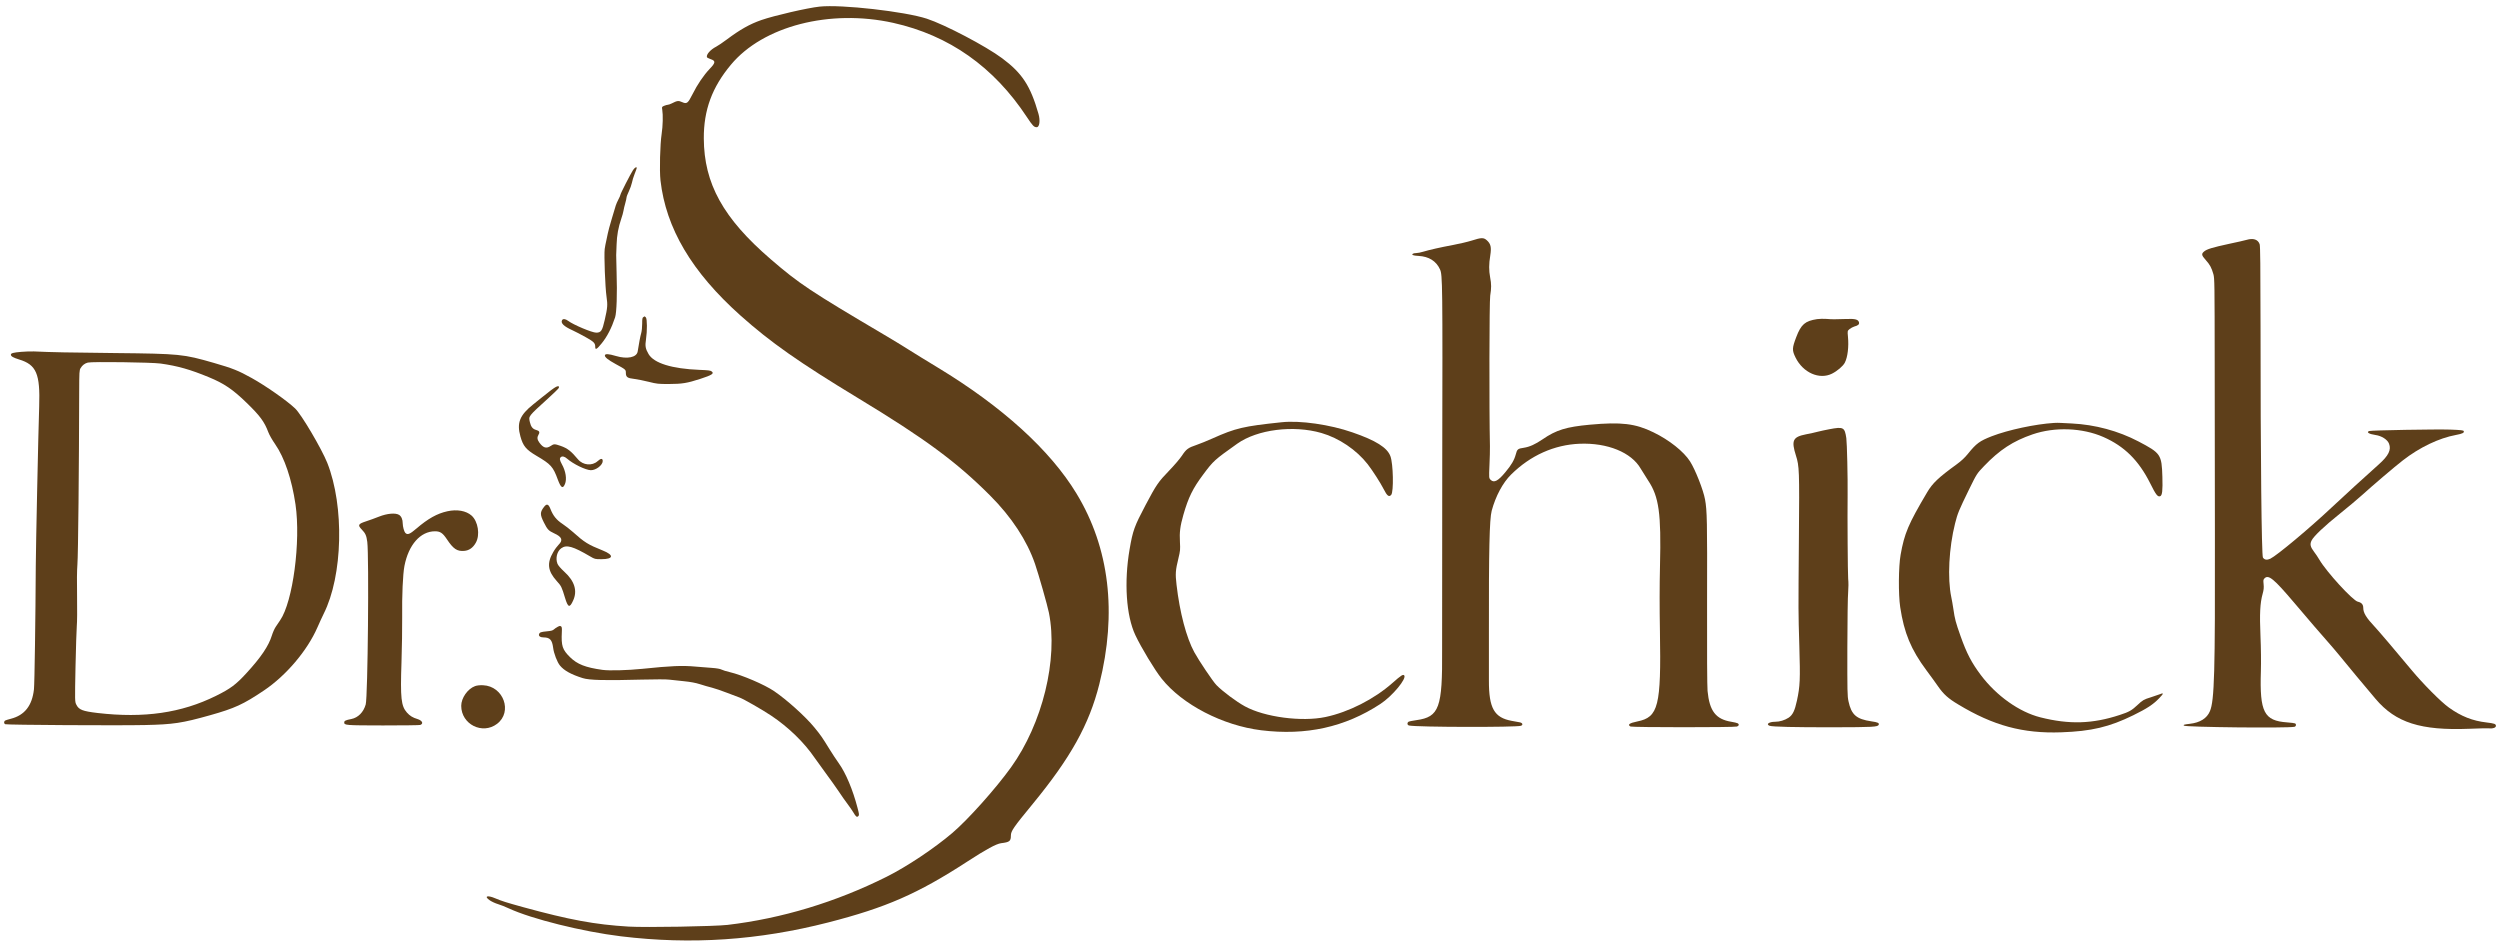
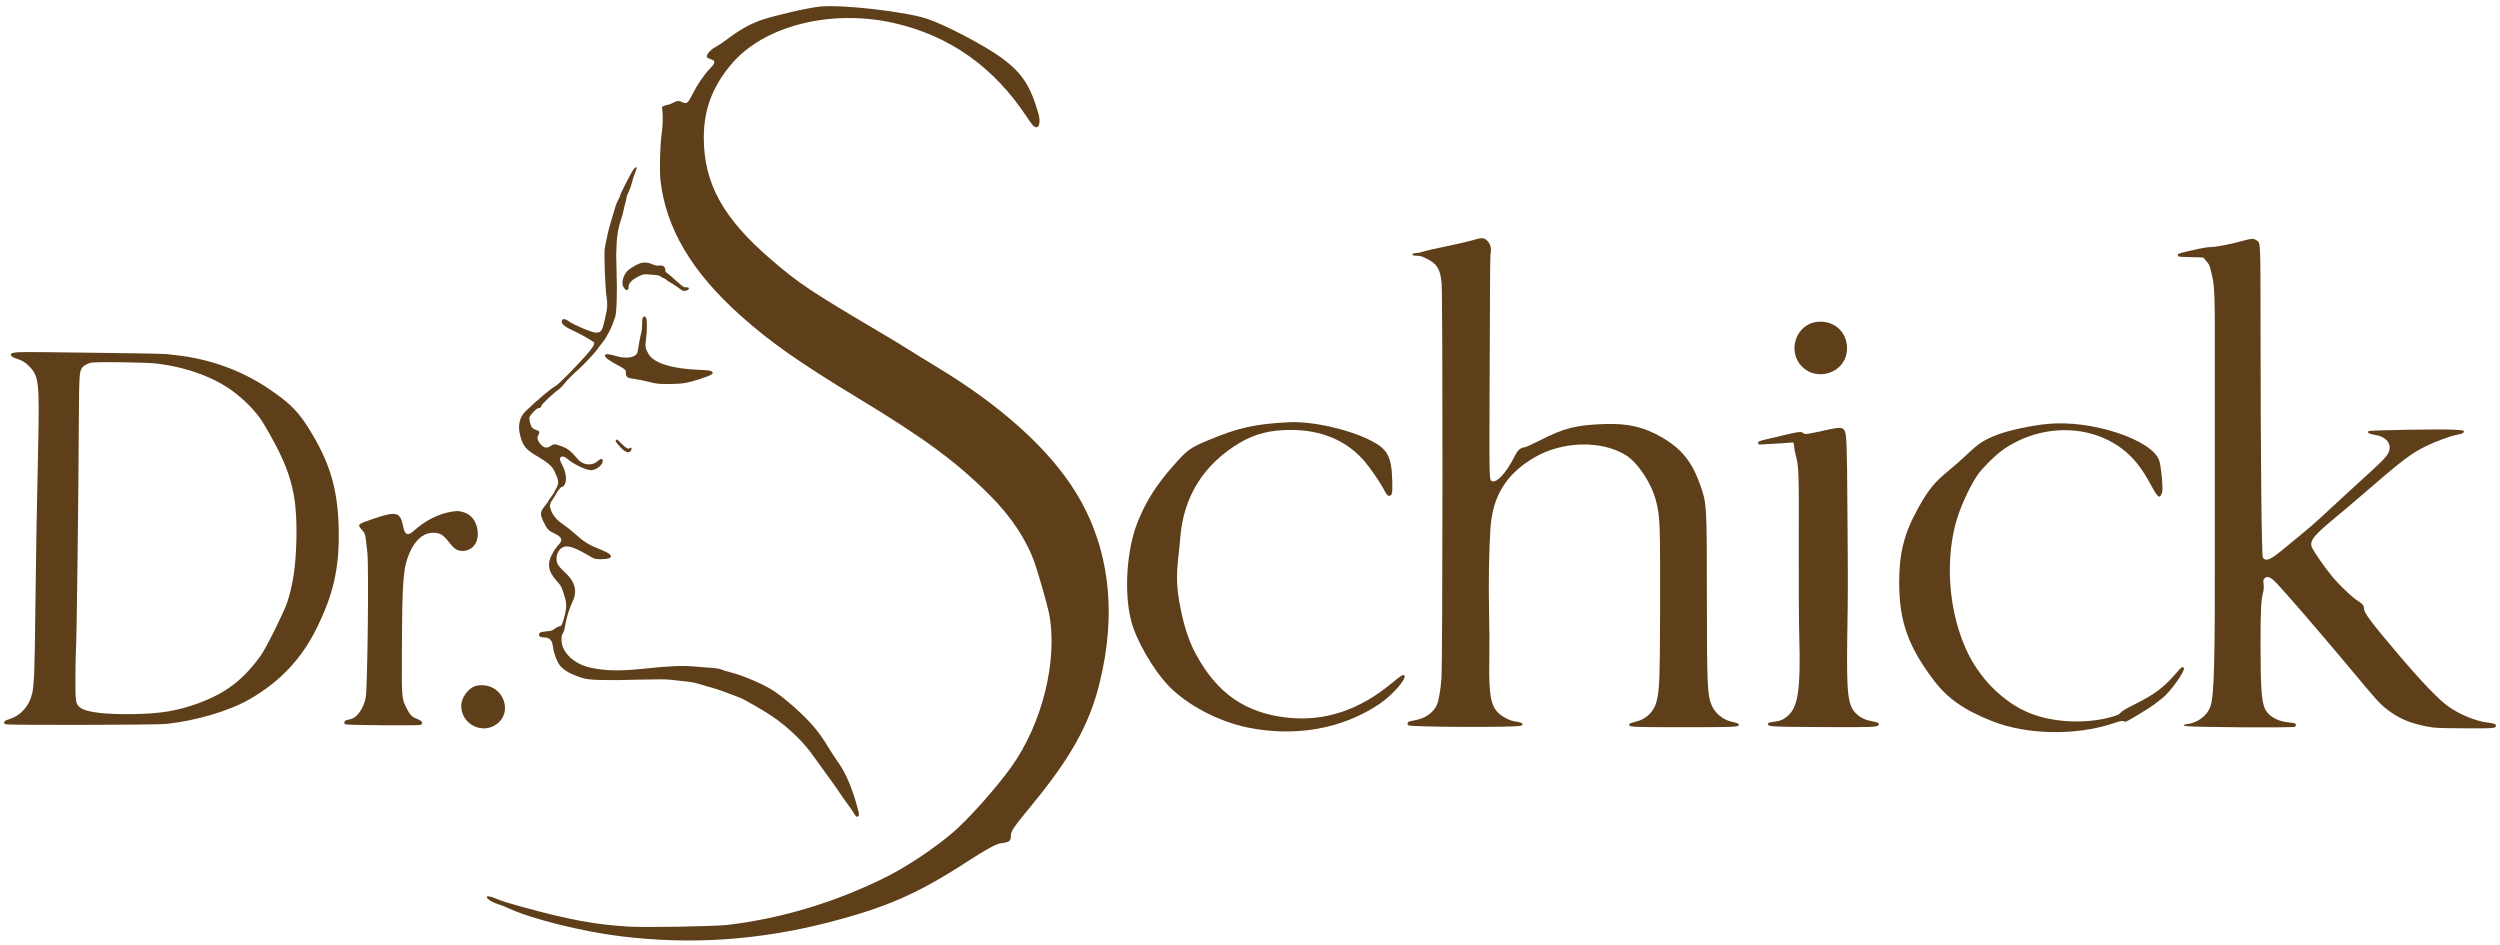
<svg xmlns="http://www.w3.org/2000/svg" viewBox="76 46 3675 1389" width="3675" height="1389" role="img" aria-label="Dr. Schick">
  <g transform="translate(0,1520) scale(0.1,-0.1)" fill="#5e3f1a" stroke="none">
    <path d="M12810 14643 c-180 -19 -669 -132 -859 -198 -169 -59 -313 -140 -509 -287 -59 -44 -128 -91 -154 -104 -84 -43 -149 -116 -136 -155 2 -6 26 -18 53 -28 78 -25 75 -53 -13 -144 -86 -90 -181 -229 -252 -372 -68 -135 -84 -147 -153 -116 -53 24 -72 22 -152 -19 -22 -11 -47 -20 -57 -20 -10 0 -35 -7 -54 -15 -35 -15 -36 -16 -29 -57 13 -78 9 -241 -9 -358 -23 -151 -33 -539 -17 -681 80 -705 460 -1347 1176 -1987 441 -394 862 -689 1728 -1214 986 -597 1450 -940 1942 -1433 314 -314 542 -661 660 -1005 54 -158 182 -607 204 -717 137 -685 -94 -1629 -557 -2273 -226 -314 -629 -765 -862 -964 -264 -225 -669 -496 -968 -645 -744 -372 -1540 -613 -2337 -707 -188 -22 -1210 -40 -1455 -25 -495 30 -868 99 -1550 286 -253 70 -310 88 -410 130 -119 51 -170 30 -77 -32 27 -18 79 -42 116 -53 38 -11 110 -40 162 -64 332 -154 1080 -341 1649 -410 1031 -125 2018 -59 3045 204 849 218 1315 421 2043 894 280 182 426 261 498 271 125 15 144 30 144 112 0 66 37 120 320 464 559 680 831 1169 980 1762 263 1049 149 2003 -335 2801 -387 639 -1092 1279 -2040 1853 -154 93 -349 213 -434 267 -85 54 -242 150 -350 213 -1094 646 -1252 751 -1671 1112 -699 602 -981 1112 -984 1776 -2 417 121 751 398 1083 473 569 1455 822 2386 616 821 -183 1479 -646 1966 -1386 84 -127 104 -148 143 -148 42 0 55 97 27 195 -118 413 -239 599 -535 819 -239 178 -841 494 -1106 581 -323 106 -1258 212 -1575 178z" />
-     <path d="M10065 12239 c-37 -57 -185 -346 -185 -363 0 -7 -13 -38 -29 -67 -16 -30 -33 -70 -39 -89 -5 -19 -32 -109 -60 -200 -27 -91 -53 -185 -57 -210 -4 -25 -14 -72 -22 -105 -8 -33 -19 -89 -24 -125 -11 -90 7 -565 27 -702 18 -122 15 -160 -27 -343 -36 -159 -54 -185 -125 -185 -61 0 -335 115 -413 174 -40 30 -76 33 -89 9 -23 -43 27 -91 153 -148 44 -20 132 -66 196 -102 121 -68 139 -87 139 -143 0 -49 23 -36 95 53 80 98 146 227 197 382 23 71 32 347 22 655 -4 129 -6 246 -6 260 1 14 4 84 6 155 4 137 25 252 69 381 14 39 28 91 32 115 4 24 15 74 26 110 10 36 19 75 19 85 0 11 15 52 34 91 19 40 39 96 45 126 5 29 23 88 40 130 17 43 31 82 31 87 0 24 -30 7 -55 -31z" />
-     <path d="M22396 11204 c-60 -19 -184 -48 -275 -65 -188 -35 -346 -71 -440 -99 -35 -11 -80 -20 -100 -20 -20 0 -42 -4 -50 -9 -27 -17 0 -29 81 -33 152 -8 260 -75 316 -198 37 -81 39 -196 33 -2860 -2 -1279 -3 -2507 -2 -2730 6 -856 -42 -989 -377 -1036 -58 -8 -111 -19 -119 -25 -21 -18 -16 -48 10 -54 114 -25 1580 -28 1645 -4 35 13 24 43 -18 51 -19 3 -71 13 -116 21 -259 47 -338 186 -337 592 0 88 0 396 0 685 -2 1227 8 1688 41 1812 58 215 163 412 286 533 283 280 633 437 1007 452 409 16 761 -127 898 -367 24 -41 73 -119 109 -174 159 -238 193 -483 174 -1252 -7 -297 -7 -623 -1 -964 19 -1099 -22 -1263 -331 -1325 -118 -24 -151 -48 -101 -75 26 -13 1529 -14 1565 0 30 11 34 35 9 48 -10 6 -52 15 -93 22 -228 37 -321 158 -349 454 -6 60 -9 586 -7 1306 3 1191 0 1346 -30 1508 -25 139 -143 438 -220 559 -92 145 -307 316 -539 428 -266 130 -473 154 -934 112 -347 -32 -496 -78 -695 -215 -109 -74 -191 -111 -275 -124 -90 -13 -99 -20 -120 -101 -22 -81 -64 -153 -152 -258 -106 -129 -167 -161 -215 -114 -27 27 -27 27 -19 214 5 102 8 229 7 281 -12 564 -9 2135 4 2213 18 111 18 172 -1 270 -19 102 -19 195 2 322 19 122 8 171 -53 225 -45 39 -79 39 -218 -6z" />
-     <path d="M33785 11214 c-27 -8 -144 -35 -260 -59 -243 -53 -324 -77 -365 -112 -42 -35 -38 -56 24 -125 60 -66 86 -113 113 -209 17 -60 18 -138 19 -1319 0 -690 1 -1820 3 -2510 4 -2021 -7 -2438 -73 -2594 -44 -106 -145 -169 -296 -186 -84 -10 -99 -14 -86 -27 23 -23 1517 -39 1624 -17 24 5 31 37 10 50 -7 4 -60 11 -118 15 -339 24 -404 151 -385 749 4 138 2 338 -6 521 -14 328 -6 484 32 621 16 57 19 88 14 140 -6 59 -5 68 14 87 58 58 137 -7 433 -356 244 -288 388 -455 484 -563 56 -63 135 -156 176 -206 90 -112 422 -511 540 -649 296 -349 664 -466 1375 -438 142 6 276 9 298 6 52 -6 95 11 95 36 0 29 -22 37 -139 51 -202 23 -371 89 -551 218 -116 82 -382 350 -554 557 -236 284 -472 561 -536 630 -127 135 -170 206 -170 279 0 50 -26 79 -80 91 -74 16 -462 440 -565 617 -20 35 -55 86 -77 115 -56 73 -65 113 -38 167 29 62 192 216 420 398 107 85 249 205 315 264 166 150 485 422 605 515 246 192 535 330 782 375 95 18 125 32 115 56 -4 13 -39 17 -199 23 -199 7 -1162 -10 -1191 -21 -46 -17 -3 -45 90 -58 94 -13 179 -68 202 -129 35 -90 -8 -176 -149 -302 -211 -188 -506 -458 -695 -635 -325 -306 -804 -706 -901 -753 -49 -23 -86 -18 -109 17 -20 29 -35 1495 -35 3391 -1 897 -4 1188 -13 1215 -25 70 -92 93 -192 64z" />
+     <path d="M10065 12239 c-37 -57 -185 -346 -185 -363 0 -7 -13 -38 -29 -67 -16 -30 -33 -70 -39 -89 -5 -19 -32 -109 -60 -200 -27 -91 -53 -185 -57 -210 -4 -25 -14 -72 -22 -105 -8 -33 -19 -89 -24 -125 -11 -90 7 -565 27 -702 18 -122 15 -160 -27 -343 -36 -159 -54 -185 -125 -185 -61 0 -335 115 -413 174 -40 30 -76 33 -89 9 -23 -43 27 -91 153 -148 112 -51 313 -165 319 -182 10 -25 -30 -86 -129 -198 -157 -176 -404 -424 -439 -439 -49 -21 -298 -231 -439 -370 -94 -92 -120 -218 -77 -371 39 -141 82 -194 236 -285 152 -89 227 -151 256 -211 75 -154 79 -191 32 -273 -13 -22 -29 -52 -35 -66 -7 -14 -28 -44 -46 -67 -18 -23 -33 -45 -33 -50 0 -5 -19 -31 -41 -58 -82 -99 -86 -132 -24 -255 52 -104 69 -122 151 -160 115 -52 134 -100 66 -167 -21 -21 -57 -69 -79 -108 -96 -163 -82 -278 50 -425 68 -74 74 -87 120 -240 31 -101 26 -183 -21 -334 -26 -83 -29 -89 -56 -92 -16 -2 -47 -17 -69 -35 -34 -27 -51 -33 -116 -39 -91 -9 -108 -15 -117 -43 -9 -27 19 -47 66 -47 93 0 126 -36 141 -151 10 -84 60 -214 101 -263 60 -73 162 -130 333 -184 96 -31 326 -37 875 -22 198 5 354 5 400 -1 41 -5 138 -15 215 -23 97 -10 169 -23 235 -44 52 -17 132 -40 177 -51 45 -12 144 -45 220 -75 76 -29 159 -61 185 -70 60 -22 333 -178 463 -265 255 -170 486 -394 644 -626 30 -44 105 -147 166 -230 61 -82 144 -199 185 -260 40 -60 98 -144 130 -185 31 -41 69 -96 84 -122 37 -64 53 -76 73 -55 15 15 14 25 -12 124 -69 265 -172 509 -274 652 -38 53 -99 146 -136 206 -111 180 -128 205 -224 322 -130 159 -403 405 -591 533 -143 97 -471 237 -653 280 -49 11 -103 28 -120 37 -20 11 -72 20 -142 25 -60 4 -168 13 -240 19 -195 18 -360 11 -785 -33 -334 -34 -525 -30 -745 14 -190 38 -343 144 -411 283 -36 73 -41 189 -11 223 10 11 24 54 31 98 22 129 65 273 110 364 79 162 43 298 -119 446 -53 49 -90 92 -100 116 -32 82 -7 184 56 229 77 55 170 29 424 -120 68 -40 71 -41 165 -41 180 0 190 60 20 128 -215 86 -267 118 -440 273 -41 36 -110 90 -152 118 -88 59 -148 134 -174 216 -18 57 -9 91 43 162 12 17 27 42 33 55 21 48 75 113 95 113 28 0 55 59 55 121 0 63 -23 144 -61 211 -31 57 -36 82 -17 101 21 21 57 13 95 -21 89 -78 272 -167 348 -169 76 -1 175 75 175 135 0 42 -28 41 -75 -2 -80 -73 -215 -61 -288 26 -102 122 -154 163 -257 199 -87 30 -98 30 -144 -1 -64 -43 -110 -30 -167 48 -33 45 -36 77 -13 117 23 37 13 57 -35 70 -22 6 -49 22 -59 35 -25 32 -46 117 -38 151 10 37 104 134 130 134 25 0 46 17 47 40 1 17 197 201 245 230 18 10 57 49 87 87 49 62 113 126 222 223 71 63 239 244 270 290 16 25 51 72 78 104 61 75 133 220 179 361 23 71 32 347 22 655 -4 129 -6 246 -6 260 1 14 4 84 6 155 4 137 25 252 69 381 14 39 28 91 32 115 4 24 15 74 26 110 10 36 19 75 19 85 0 11 15 52 34 91 19 40 39 96 45 126 5 29 23 88 40 130 17 43 31 82 31 87 0 24 -30 7 -55 -31z" />
+     <path d="M22410 11209 c-52 -16 -225 -56 -385 -89 -159 -33 -317 -68 -349 -80 -33 -11 -75 -20 -95 -20 -20 0 -42 -4 -50 -9 -26 -17 1 -31 58 -31 49 0 73 -7 142 -42 155 -77 200 -151 220 -355 19 -194 17 -5552 -2 -5818 -12 -167 -40 -326 -67 -388 -50 -112 -173 -199 -320 -224 -48 -8 -93 -19 -99 -25 -19 -15 -16 -46 5 -52 84 -25 1583 -30 1648 -5 58 21 20 51 -79 63 -74 8 -183 63 -248 123 -117 110 -145 274 -136 798 3 176 2 496 -4 710 -9 392 0 905 21 1216 33 468 233 791 638 1030 412 244 984 261 1346 42 180 -110 385 -418 450 -678 60 -238 62 -307 59 -1702 -3 -902 -9 -1062 -48 -1231 -37 -159 -148 -271 -309 -311 -85 -21 -96 -27 -96 -46 0 -33 37 -35 799 -35 760 0 811 2 811 35 0 18 -22 28 -115 49 -117 27 -233 123 -281 232 -66 149 -72 293 -73 1617 0 1338 -2 1361 -99 1632 -123 343 -275 530 -568 699 -261 150 -489 203 -829 193 -424 -14 -602 -58 -957 -240 -101 -52 -203 -98 -226 -102 -70 -11 -102 -41 -152 -141 -113 -226 -252 -381 -322 -358 -47 15 -46 -37 -41 1364 7 1903 7 1929 17 1998 11 77 -9 136 -60 182 -44 38 -79 38 -204 -1z" />
+     <path d="M33765 11209 c-204 -57 -433 -102 -510 -101 -39 1 -132 -15 -270 -47 -202 -46 -210 -49 -210 -72 0 -24 0 -24 186 -29 l185 -5 46 -52 c43 -48 48 -60 77 -180 49 -202 51 -275 49 -1493 -1 -619 -1 -1690 0 -2380 3 -1845 -9 -2327 -64 -2491 -45 -138 -185 -244 -346 -264 -55 -7 -63 -22 -15 -29 112 -17 1559 -26 1602 -10 18 7 20 40 3 50 -6 4 -50 11 -97 15 -161 13 -302 96 -349 206 -48 113 -62 318 -62 944 0 486 7 641 36 754 11 41 14 79 9 126 -6 60 -5 69 14 88 44 44 103 14 212 -110 35 -40 89 -100 120 -134 101 -109 670 -774 954 -1115 346 -416 406 -483 504 -560 179 -141 346 -213 611 -262 105 -20 152 -22 534 -24 429 -3 466 0 466 36 0 27 -26 37 -128 49 -168 21 -405 118 -567 233 -145 102 -387 353 -735 763 -408 480 -510 617 -510 683 0 41 -23 69 -83 105 -79 45 -278 235 -388 367 -104 126 -273 371 -295 426 -36 95 28 175 359 447 89 73 231 193 316 267 665 575 769 656 1008 774 129 65 365 151 456 166 73 13 103 30 94 52 -4 13 -39 17 -194 23 -192 8 -1166 -9 -1196 -21 -46 -17 -3 -45 90 -58 138 -20 225 -106 209 -208 -14 -89 -50 -127 -476 -513 -96 -87 -263 -240 -370 -340 -283 -264 -274 -256 -735 -634 -174 -144 -240 -168 -281 -107 -18 29 -33 1421 -34 3406 -1 1268 1 1217 -59 1257 -41 28 -74 28 -166 2z" />
+     <path d="M10095 10835 c-101 -58 -132 -87 -161 -153 -34 -75 -32 -138 5 -182 34 -41 61 -30 61 23 0 59 59 115 175 167 44 19 60 21 130 15 44 -4 95 -9 113 -10 18 -1 40 -9 50 -17 9 -8 31 -20 49 -27 18 -7 38 -20 44 -28 7 -8 31 -24 53 -35 23 -12 74 -45 114 -75 70 -52 75 -54 115 -46 50 10 62 47 17 49 -14 1 -32 2 -42 3 -9 0 -65 45 -125 99 -59 55 -118 104 -130 111 -16 8 -23 21 -23 41 0 48 -33 74 -87 66 -34 -4 -57 0 -103 19 -96 40 -157 35 -255 -20z" />
    <path d="M10218 10079 c-15 -8 -18 -25 -18 -98 0 -48 -6 -110 -14 -137 -13 -42 -34 -154 -52 -270 -13 -88 -154 -117 -320 -67 -108 32 -157 35 -162 10 -5 -26 44 -66 159 -129 146 -79 149 -82 149 -127 0 -64 22 -80 122 -91 48 -6 144 -25 215 -43 119 -30 139 -32 293 -32 199 1 269 12 466 76 169 55 205 78 167 108 -17 15 -50 19 -180 24 -406 16 -670 98 -749 232 -46 79 -53 119 -38 215 19 126 18 304 -2 324 -8 9 -16 16 -17 16 -1 0 -10 -5 -19 -11z" />
-     <path d="M27472 10049 c-177 -27 -236 -77 -307 -264 -62 -163 -63 -194 -10 -302 110 -222 350 -328 535 -236 78 39 164 112 189 162 42 81 60 235 46 381 -8 86 -8 86 24 113 18 14 49 31 69 37 57 15 76 32 69 62 -11 42 -56 54 -182 49 -174 -6 -215 -6 -295 1 -41 3 -103 2 -138 -3z" />
-     <path d="M1075 9568 c-119 -10 -155 -20 -155 -41 0 -25 33 -44 120 -71 255 -77 312 -210 296 -691 -12 -343 -49 -2076 -50 -2340 -4 -765 -18 -1745 -27 -1819 -27 -240 -137 -380 -340 -432 -35 -9 -72 -20 -81 -25 -23 -12 -23 -44 -1 -55 23 -11 1670 -21 2058 -12 412 9 541 28 953 144 362 102 487 159 792 364 326 219 638 587 786 927 29 67 71 157 92 200 282 560 306 1580 53 2219 -85 211 -380 712 -473 800 -121 115 -431 332 -638 447 -196 109 -278 142 -555 222 -451 130 -498 135 -1450 145 -677 7 -943 12 -1195 24 -41 2 -124 -1 -185 -6z m2045 -172 c251 -35 437 -88 708 -200 226 -93 353 -179 556 -376 198 -192 262 -278 321 -435 13 -36 58 -115 100 -175 138 -199 244 -515 299 -886 79 -544 -38 -1429 -226 -1702 -17 -26 -46 -68 -64 -95 -18 -26 -44 -84 -58 -130 -48 -154 -159 -319 -373 -552 -157 -171 -236 -229 -448 -334 -509 -252 -1057 -331 -1740 -252 -220 26 -275 47 -312 121 -23 45 -23 45 -13 560 6 283 15 553 19 600 5 47 7 238 4 425 -4 222 -2 389 5 480 11 124 24 1454 26 2525 1 306 2 327 21 359 25 42 62 70 106 81 63 16 940 4 1069 -14z" />
-     <path d="M8935 9054 c-29 -14 -107 -72 -217 -162 -29 -24 -82 -67 -118 -95 -200 -160 -246 -272 -190 -472 39 -141 82 -194 236 -285 214 -126 244 -159 315 -353 45 -120 73 -137 104 -62 30 71 12 189 -46 292 -31 57 -36 82 -17 101 21 21 57 13 95 -21 89 -78 272 -167 348 -169 76 -1 175 75 175 135 0 42 -28 41 -75 -2 -80 -73 -215 -61 -288 26 -102 122 -154 163 -257 199 -87 30 -98 30 -144 -1 -64 -43 -110 -30 -167 48 -33 45 -36 77 -13 117 23 37 13 57 -35 70 -50 13 -76 46 -92 115 -20 90 -30 77 275 355 76 69 142 133 148 144 15 27 -3 37 -37 20z" />
-     <path d="M19600 8533 c-561 -59 -674 -85 -1016 -238 -78 -35 -184 -78 -234 -95 -125 -42 -152 -62 -216 -159 -32 -48 -115 -144 -190 -222 -155 -160 -187 -206 -344 -503 -165 -313 -187 -372 -235 -651 -83 -482 -50 -974 84 -1260 85 -182 288 -518 388 -642 304 -381 897 -688 1463 -758 658 -81 1231 45 1752 387 177 116 393 377 349 421 -17 17 -47 -2 -171 -112 -270 -239 -645 -429 -985 -501 -350 -74 -895 -2 -1185 157 -125 68 -329 220 -419 313 -51 52 -257 358 -325 483 -116 213 -214 583 -261 992 -19 162 -15 212 27 384 28 116 29 131 23 245 -8 144 3 231 51 399 74 257 138 387 292 593 150 201 161 211 500 452 295 209 824 276 1237 157 259 -75 515 -248 680 -459 74 -96 189 -275 235 -366 50 -100 79 -122 111 -84 38 46 30 457 -12 568 -47 126 -213 231 -558 350 -330 115 -769 178 -1041 149z" />
-     <path d="M30955 8523 c-275 -17 -673 -102 -917 -196 -176 -69 -226 -105 -347 -255 -50 -62 -99 -107 -167 -157 -269 -195 -356 -278 -435 -412 -277 -468 -334 -603 -390 -918 -31 -174 -34 -581 -6 -770 57 -379 159 -624 385 -928 63 -84 141 -192 174 -240 78 -112 147 -175 295 -263 515 -311 950 -429 1513 -409 443 15 710 79 1060 251 200 98 293 159 380 250 72 75 71 85 -2 55 -29 -11 -84 -30 -123 -42 -97 -29 -121 -43 -190 -109 -88 -83 -126 -105 -265 -150 -401 -132 -742 -142 -1166 -35 -312 79 -646 316 -876 622 -136 181 -208 319 -297 570 -72 203 -85 251 -106 398 -9 61 -23 140 -31 177 -58 277 -35 725 56 1085 37 148 56 192 203 494 116 236 116 236 223 348 228 238 425 367 713 466 327 112 731 97 1041 -39 309 -136 518 -343 687 -679 85 -171 111 -205 148 -191 30 12 38 82 32 284 -10 330 -23 348 -352 521 -296 155 -637 247 -980 264 -60 3 -132 7 -160 8 -27 2 -72 2 -100 0z" />
-     <path d="M27650 8430 c-52 -10 -124 -25 -159 -34 -35 -10 -118 -28 -185 -41 -192 -38 -216 -90 -146 -311 50 -156 52 -218 44 -1199 -9 -1169 -9 -1071 6 -1595 15 -500 11 -596 -35 -809 -32 -149 -62 -210 -122 -251 -59 -38 -131 -60 -199 -60 -89 0 -140 -37 -81 -59 41 -15 360 -23 941 -22 583 1 650 5 663 37 10 26 -13 37 -106 50 -223 33 -295 96 -338 294 -17 78 -18 142 -17 795 1 391 6 756 12 813 5 62 6 140 0 195 -6 71 -12 922 -8 1232 3 248 -9 765 -19 834 -24 161 -42 171 -251 131z" />
-     <path d="M8756 7287 c-59 -77 -59 -112 -1 -227 52 -104 69 -122 151 -160 115 -52 134 -100 66 -167 -21 -21 -57 -69 -79 -108 -96 -163 -82 -278 50 -425 68 -75 74 -86 123 -249 44 -144 68 -152 119 -39 66 143 22 286 -130 424 -53 49 -90 92 -100 116 -32 82 -7 184 56 229 77 55 170 29 424 -120 68 -40 71 -41 165 -41 180 0 190 60 20 128 -215 86 -267 118 -440 273 -41 36 -109 90 -152 118 -88 58 -138 121 -175 216 -30 78 -56 86 -97 32z" />
-     <path d="M7335 7224 c-150 -33 -282 -107 -454 -254 -99 -85 -132 -97 -164 -62 -17 19 -36 90 -37 137 0 59 -20 105 -53 126 -53 33 -176 22 -297 -26 -52 -21 -138 -52 -190 -69 -116 -38 -125 -55 -62 -120 54 -56 69 -89 81 -182 27 -217 8 -2279 -23 -2389 -32 -115 -112 -195 -213 -215 -80 -15 -103 -26 -103 -49 0 -43 19 -44 570 -45 289 0 535 3 547 7 53 19 31 65 -40 87 -70 21 -112 47 -155 95 -86 98 -98 211 -80 742 7 208 11 504 10 658 -4 323 10 633 33 754 60 312 235 511 449 511 77 0 113 -24 174 -115 96 -145 151 -182 257 -173 71 6 128 46 169 119 66 115 34 316 -63 401 -80 70 -213 94 -356 62z" />
-     <path d="M8955 5524 c-16 -8 -40 -25 -52 -36 -17 -16 -42 -23 -100 -28 -93 -9 -110 -15 -119 -43 -9 -27 19 -47 66 -47 93 0 126 -36 141 -151 10 -84 60 -214 101 -263 60 -73 162 -130 333 -184 96 -31 326 -37 875 -22 198 5 354 5 400 -1 41 -5 138 -15 215 -23 97 -10 169 -23 235 -44 52 -17 132 -40 177 -51 45 -12 144 -45 220 -75 76 -29 159 -61 185 -70 60 -22 333 -178 463 -265 255 -170 486 -394 644 -626 30 -44 105 -147 166 -230 61 -82 144 -199 185 -260 40 -60 98 -144 130 -185 31 -41 69 -96 84 -122 37 -64 53 -76 73 -55 15 15 14 25 -12 124 -69 265 -172 509 -274 652 -38 53 -99 146 -136 206 -111 180 -128 205 -224 322 -130 159 -403 405 -591 533 -143 97 -471 237 -653 280 -49 11 -103 28 -120 37 -20 11 -72 20 -142 25 -60 4 -168 13 -240 19 -195 18 -360 11 -785 -33 -215 -22 -484 -29 -585 -15 -249 35 -369 82 -476 187 -112 111 -130 164 -120 369 3 55 0 75 -10 82 -18 11 -19 11 -54 -7z" />
+     <path d="M27465 10008 c-308 -40 -437 -435 -215 -658 223 -222 618 -93 658 215 34 269 -174 477 -443 443z" />
+     <path d="M1025 9562 c-84 -7 -105 -15 -105 -36 0 -22 32 -43 89 -60 75 -22 128 -55 188 -118 134 -142 144 -238 124 -1168 -23 -1053 -30 -1473 -41 -2370 -10 -906 -18 -1125 -45 -1254 -40 -188 -162 -330 -334 -386 -61 -20 -77 -29 -79 -47 -3 -17 3 -24 25 -30 52 -15 2223 -10 2358 5 448 50 925 191 1225 364 449 259 767 597 990 1053 233 475 320 845 320 1352 0 608 -104 1007 -387 1486 -190 323 -314 452 -648 676 -406 272 -871 438 -1370 491 -60 6 -121 13 -135 16 -14 3 -338 9 -720 14 -382 5 -848 11 -1035 13 -187 3 -376 2 -420 -1z m2034 -166 c445 -53 852 -202 1136 -416 189 -143 347 -311 442 -471 399 -673 493 -1003 480 -1692 -7 -388 -49 -673 -136 -935 -49 -146 -313 -676 -390 -782 -263 -362 -514 -552 -933 -704 -295 -106 -536 -146 -923 -153 -419 -8 -704 26 -791 92 -74 57 -77 74 -75 473 1 196 4 359 7 364 10 16 39 2317 44 3528 3 493 8 571 41 625 22 37 82 73 141 84 75 15 806 5 957 -13z" />
+     <path d="M19700 8533 c-498 -26 -740 -81 -1175 -263 -274 -114 -308 -139 -520 -379 -250 -283 -401 -523 -524 -831 -158 -394 -200 -1026 -95 -1439 71 -284 320 -718 549 -959 266 -281 737 -530 1168 -617 701 -142 1391 -19 1932 345 197 133 411 378 368 421 -18 18 -42 4 -188 -117 -474 -392 -980 -560 -1516 -505 -631 65 -1054 360 -1368 951 -107 203 -182 444 -236 760 -38 223 -42 392 -17 615 12 99 26 243 32 320 47 604 342 1077 870 1393 227 135 449 192 755 192 453 0 820 -156 1083 -460 85 -99 237 -321 286 -418 38 -75 56 -95 83 -90 38 7 44 43 39 228 -10 349 -69 459 -313 583 -333 169 -866 288 -1213 270z" />
+     <path d="M30865 8509 c-241 -23 -557 -90 -735 -156 -198 -74 -283 -129 -463 -301 -62 -59 -171 -155 -242 -213 -226 -185 -311 -287 -466 -564 -207 -372 -282 -664 -281 -1100 1 -564 128 -928 499 -1423 207 -277 452 -449 873 -615 508 -200 1225 -213 1768 -32 101 34 138 42 152 35 10 -6 26 -10 35 -10 22 0 364 208 430 261 28 22 77 61 110 85 111 83 342 404 318 443 -18 29 -31 21 -116 -77 -184 -212 -314 -310 -612 -458 -117 -58 -179 -95 -200 -119 -24 -28 -47 -39 -120 -60 -381 -110 -863 -90 -1215 51 -392 157 -750 516 -941 944 -246 551 -305 1249 -154 1834 55 213 190 517 316 711 64 98 262 297 375 378 541 383 1263 392 1757 21 164 -123 296 -289 428 -537 61 -115 98 -167 118 -167 21 0 40 32 47 78 11 76 -20 386 -47 457 -114 306 -996 595 -1634 534z" />
+     <path d="M27655 8429 c-335 -74 -358 -78 -384 -58 -40 32 -38 32 -526 -84 -132 -32 -140 -35 -140 -58 0 -23 3 -24 55 -22 163 8 437 25 451 29 14 4 18 -6 22 -58 3 -35 14 -95 25 -133 44 -158 47 -239 44 -1295 -2 -590 1 -1160 8 -1400 20 -716 -18 -989 -154 -1119 -70 -65 -123 -90 -211 -100 -80 -9 -95 -15 -95 -37 0 -36 40 -38 796 -42 759 -4 817 -2 831 34 9 25 -11 36 -92 50 -97 17 -171 51 -230 105 -133 123 -152 278 -140 1149 11 700 11 687 2 1874 -6 953 -11 1087 -42 1147 -24 46 -73 50 -220 18z" />
+     <path d="M9817 8273 c-15 -14 -5 -32 49 -92 85 -93 137 -113 169 -65 20 31 6 56 -19 35 -21 -17 -58 4 -126 73 -55 57 -62 61 -73 49z" />
+     <path d="M7405 7219 c-192 -28 -399 -132 -567 -286 -86 -78 -129 -56 -154 78 -39 203 -101 218 -439 102 -229 -79 -234 -84 -172 -153 50 -55 55 -68 67 -166 5 -49 14 -127 20 -173 23 -198 3 -1996 -24 -2135 -29 -155 -124 -293 -216 -315 -25 -6 -56 -15 -70 -19 -31 -9 -39 -47 -13 -60 21 -12 1067 -20 1100 -9 55 19 32 61 -50 91 -72 27 -103 59 -152 159 -71 145 -70 133 -67 852 4 1025 18 1201 109 1420 86 204 218 312 370 303 88 -5 130 -32 216 -142 81 -104 128 -130 217 -124 121 9 205 112 204 248 -2 169 -89 293 -231 326 -64 15 -63 15 -148 3z" />
    <path d="M7743 4654 c-109 -40 -203 -175 -203 -290 0 -271 311 -428 526 -265 233 176 96 555 -205 568 -51 2 -90 -3 -118 -13z" />
  </g>
</svg>
